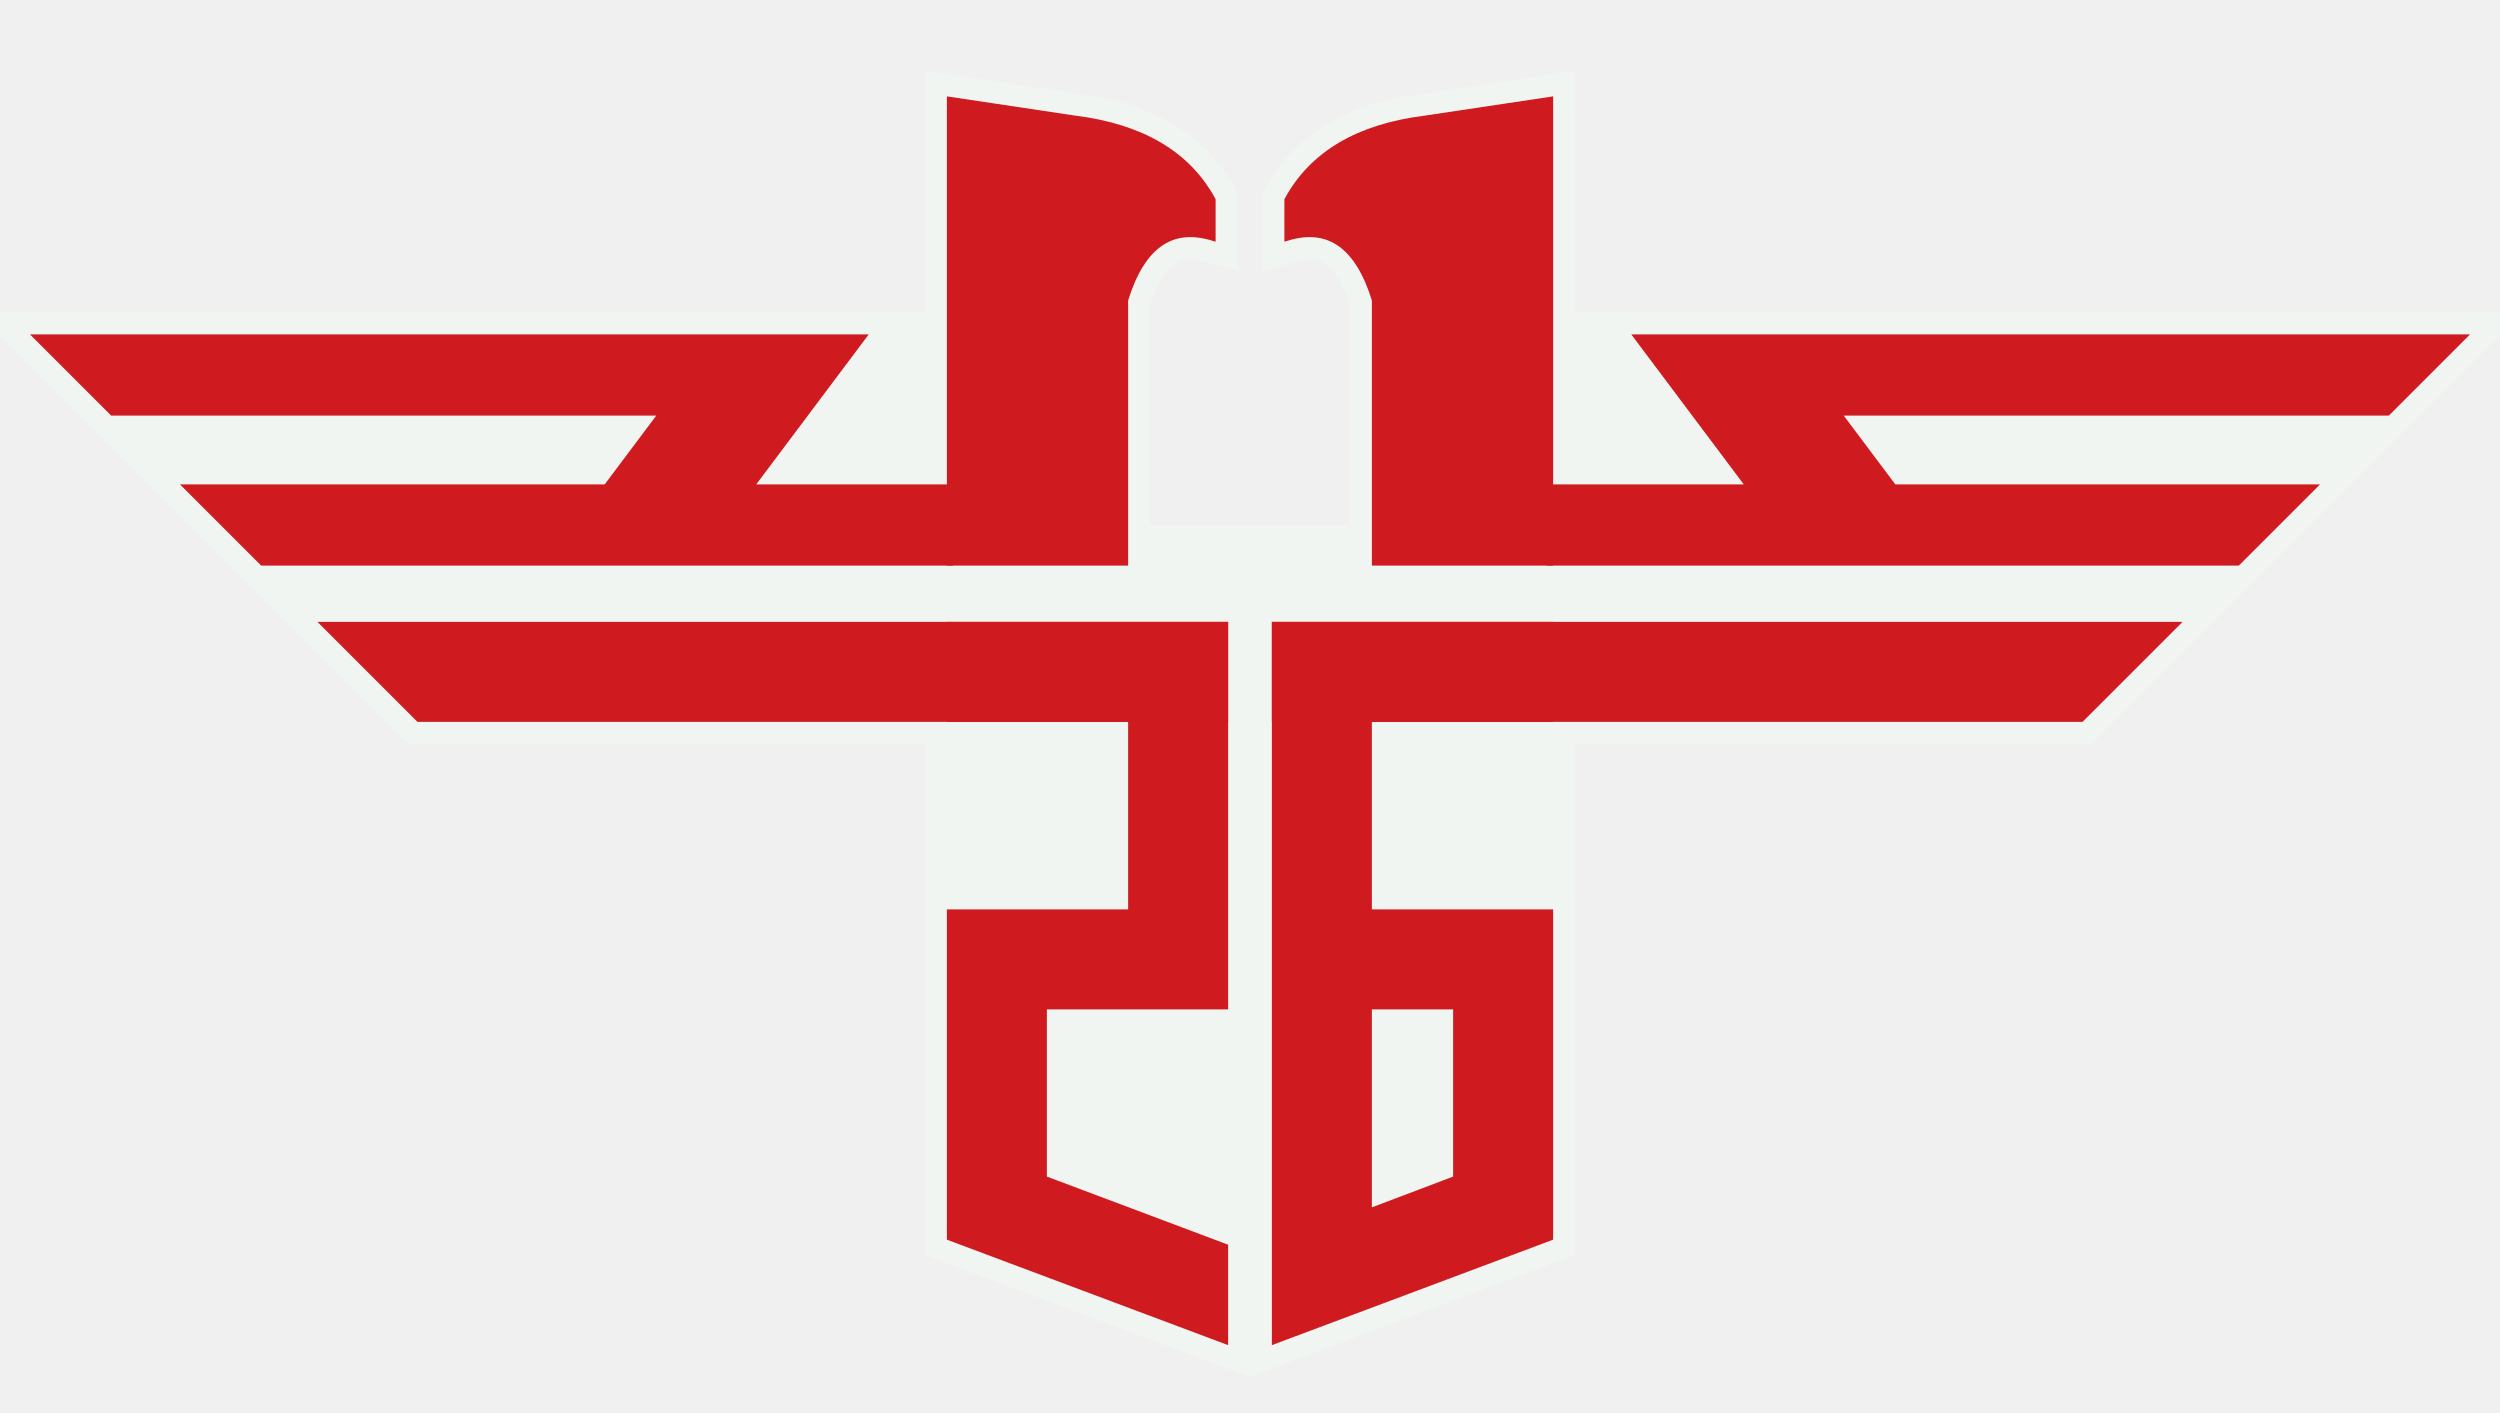
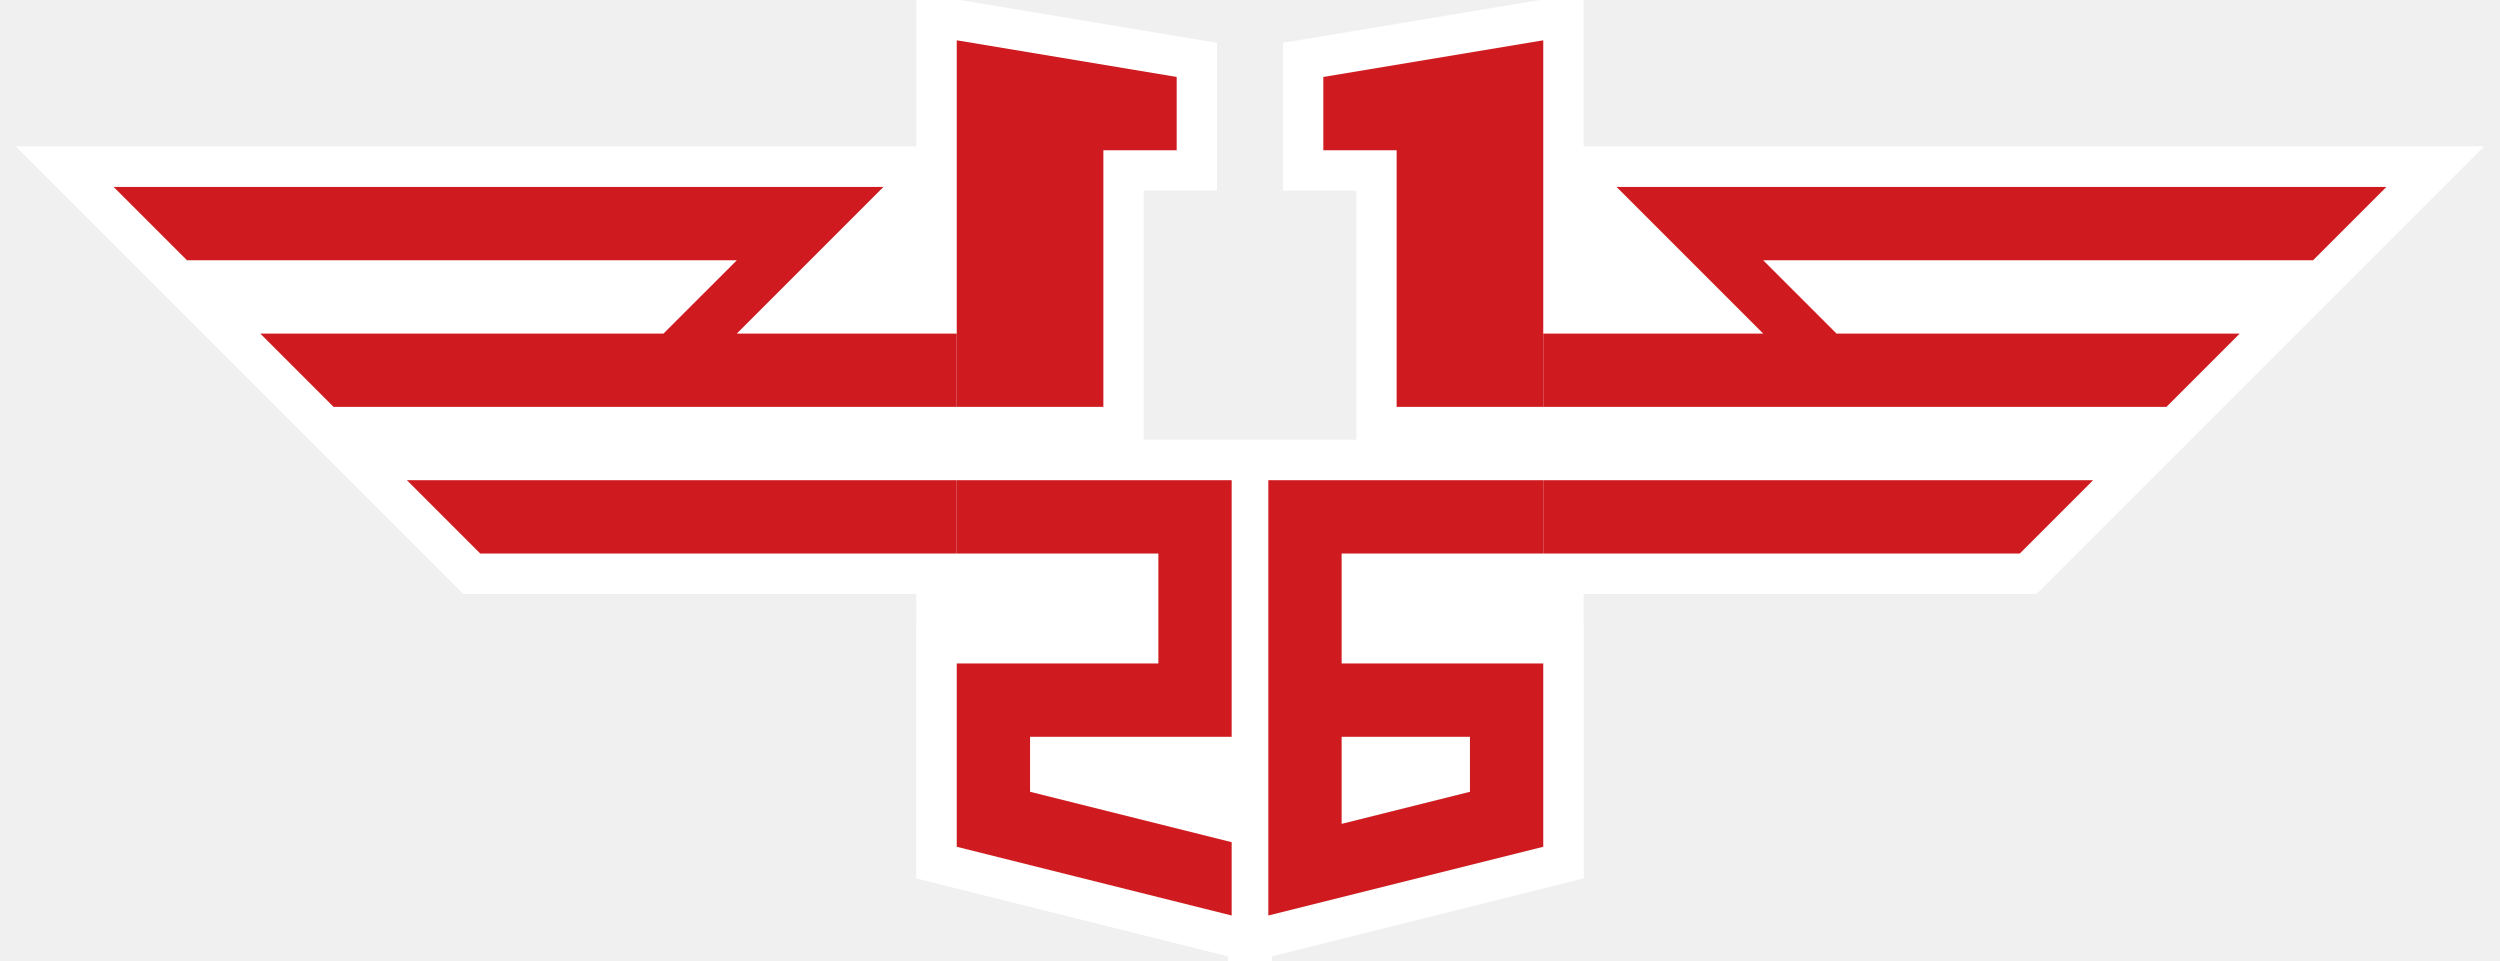
- <svg xmlns="http://www.w3.org/2000/svg" viewBox="0 0 400 226" role="img" aria-label="S4NDMoD26">
-   <defs>
-     <g id="s4-wing">
-       <path d="M248 16 L228 19 Q212 21 206 32 L206 38 Q216 35 220 48 L220 90 L248 90 Z" />
-       <path d="M262 54 L394 54 L382 66 L294 66 L303 78 L370 78 L358 90 L248 90 L248 78 L280 78 Z" />
-       <path d="M204 100 L348 100 L333 115 L204 115 Z" />
-     </g>
-     <g id="s4-eagle">
-       <use href="#s4-wing" />
-       <use href="#s4-wing" transform="translate(400 0) scale(-1 1)" />
-       <path d="M152 100 L196 100 L196 161 L167 161 L167 188.6 L196 199.5 L196 214.5 L152 198 L152 146 L181 146 L181 115 L152 115 Z" />
-       <path fill-rule="evenodd" d="M204 100 L248 100 L248 115 L219 115 L219 146 L248 146 L248 198 L204 214.5 Z M219 161 L233 161 L233 188.6 L219 193.9 Z" />
-     </g>
-     <g id="s4-back">
-       <path d="M248 54 L394 54 L333 115 L248 115 Z" />
-       <path d="M152 54 L6 54 L67 115 L152 115 Z" />
-       <path d="M152 100 L248 100 L248 198 L200 216 L152 198 Z" />
-       <path d="M152 88 H248 V102 H152 Z" />
-       <path d="M248 16 L228 19 Q212 21 206 32 L206 38 Q216 35 220 48 L220 90 L248 90 Z" />
-       <path d="M152 16 L172 19 Q188 21 194 32 L194 38 Q184 35 180 48 L180 90 L152 90 Z" />
-     </g>
-   </defs>
-   <use href="#s4-back" fill="#f1f5f1" stroke="#f1f5f1" stroke-width="8" stroke-linejoin="miter" stroke-miterlimit="3" />
-   <use href="#s4-eagle" fill="#cf1b1f" stroke="#cf1b1f" stroke-width="1" stroke-linejoin="miter" stroke-miterlimit="3" />
+ <svg xmlns="http://www.w3.org/2000/svg" viewBox="-1.1 -1.1 68.2 26.2" role="img" aria-label="S4NDMoD26">
+   <g fill="#ffffff" stroke="#ffffff" stroke-width="2.2" stroke-linejoin="miter" stroke-miterlimit="4">
+     <path d="M41 4 L64 4 L54 14 L41 14 Z" />
+     <path d="M25 4 L2 4 L12 14 L25 14 Z" />
+     <path d="M25 12 L41 12 L41 22 L33 24 L25 22 Z" />
+     <path d="M41 0 L35 1 L35 3 L37 3 L37 10 L41 10 Z" />
+     <path d="M41 10 L41 8 L47 8 L43 4 L64 4 L62 6 L47 6 L49 8 L60 8 L58 10 Z" />
+     <path d="M41 12 L56 12 L54 14 L41 14 Z" />
+     <path d="M25 0 L31 1 L31 3 L29 3 L29 10 L25 10 Z" />
+     <path d="M25 10 L25 8 L19 8 L23 4 L2 4 L4 6 L19 6 L17 8 L6 8 L8 10 Z" />
+     <path d="M25 12 L10 12 L12 14 L25 14 Z" />
+     <path d="M25 12 L32.5 12 L32.5 19 L27 19 L27 20.5 L32.5 21.875 L32.5 23.875 L25 22 L25 17 L30.5 17 L30.5 14 L25 14 Z" />
+     <path fill-rule="evenodd" d="M33.5 12 L41 12 L41 14 L35.5 14 L35.5 17 L41 17 L41 22 L33.5 23.875 Z M35.5 19 L39 19 L39 20.5 L35.5 21.375 Z" />
+   </g>
+   <g fill="#cf1b1f">
+     <path d="M41 0 L35 1 L35 3 L37 3 L37 10 L41 10 Z" />
+     <path d="M41 10 L41 8 L47 8 L43 4 L64 4 L62 6 L47 6 L49 8 L60 8 L58 10 Z" />
+     <path d="M41 12 L56 12 L54 14 L41 14 Z" />
+     <path d="M25 0 L31 1 L31 3 L29 3 L29 10 L25 10 Z" />
+     <path d="M25 10 L25 8 L19 8 L23 4 L2 4 L4 6 L19 6 L17 8 L6 8 L8 10 Z" />
+     <path d="M25 12 L10 12 L12 14 L25 14 Z" />
+     <path d="M25 12 L32.5 12 L32.5 19 L27 19 L27 20.5 L32.5 21.875 L32.5 23.875 L25 22 L25 17 L30.5 17 L30.5 14 L25 14 Z" />
+     <path fill-rule="evenodd" d="M33.5 12 L41 12 L41 14 L35.5 14 L35.5 17 L41 17 L41 22 L33.5 23.875 Z M35.5 19 L39 19 L39 20.5 L35.5 21.375 Z" />
+   </g>
</svg>
